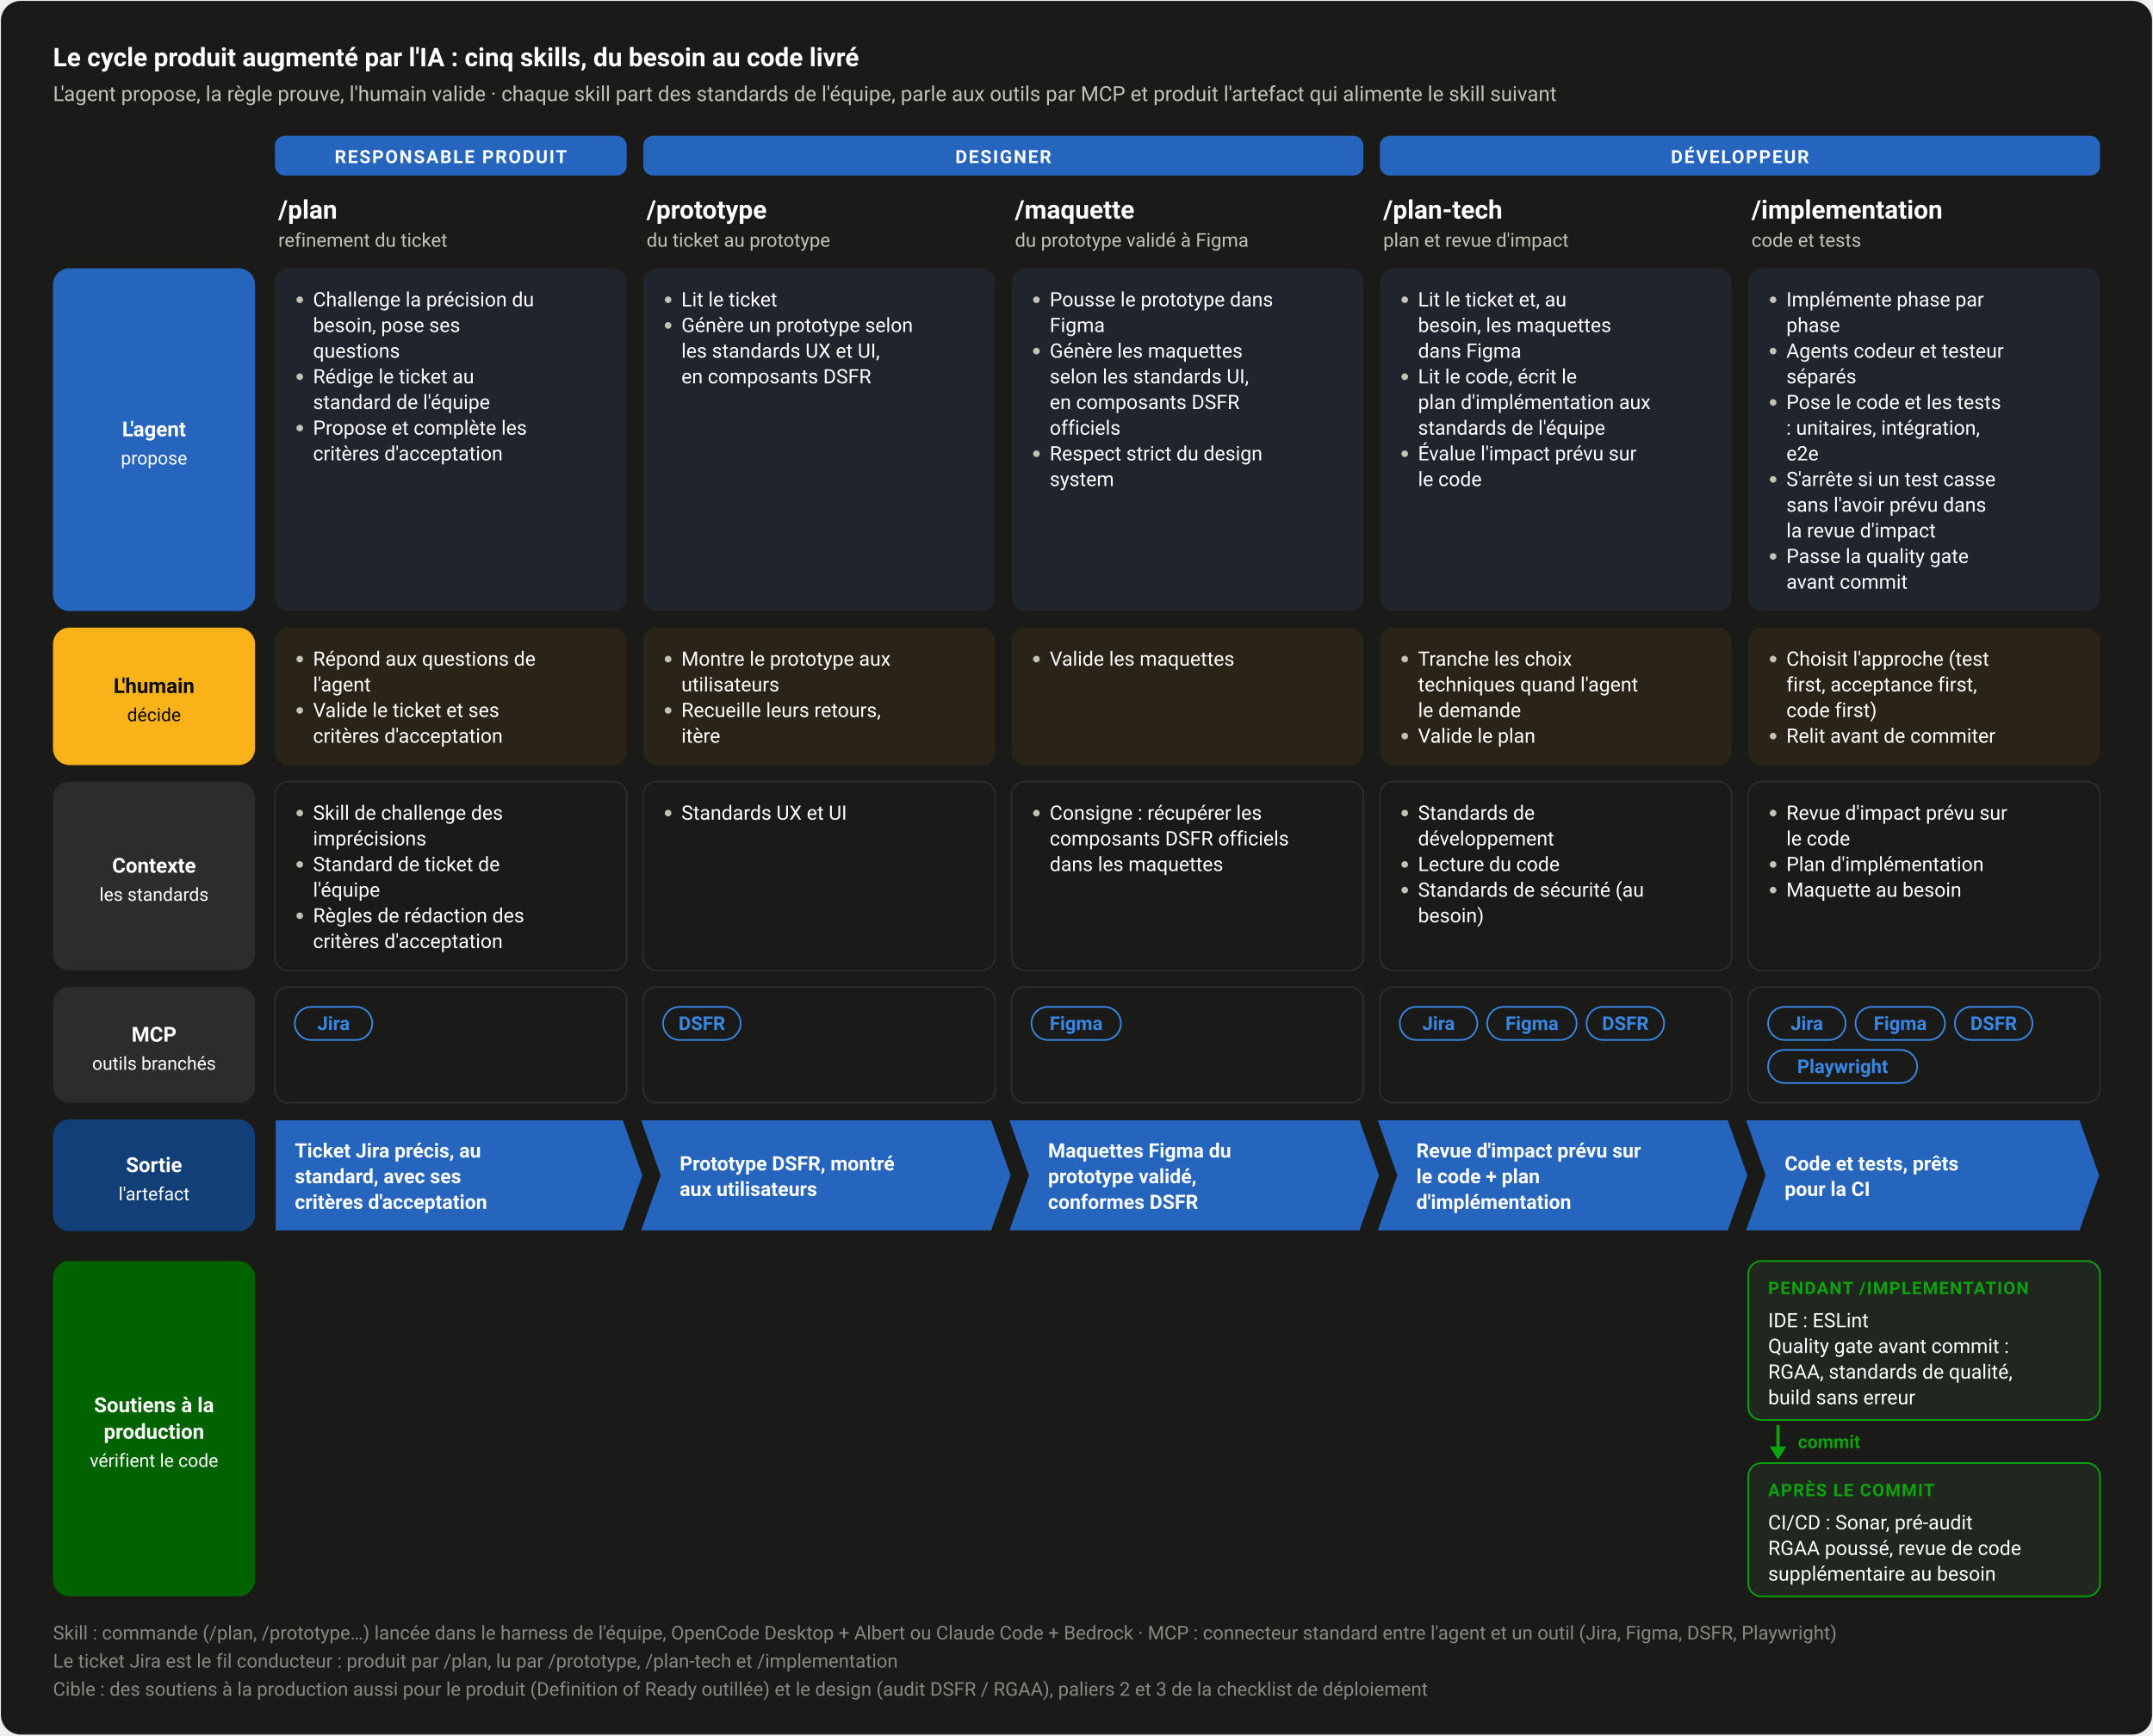
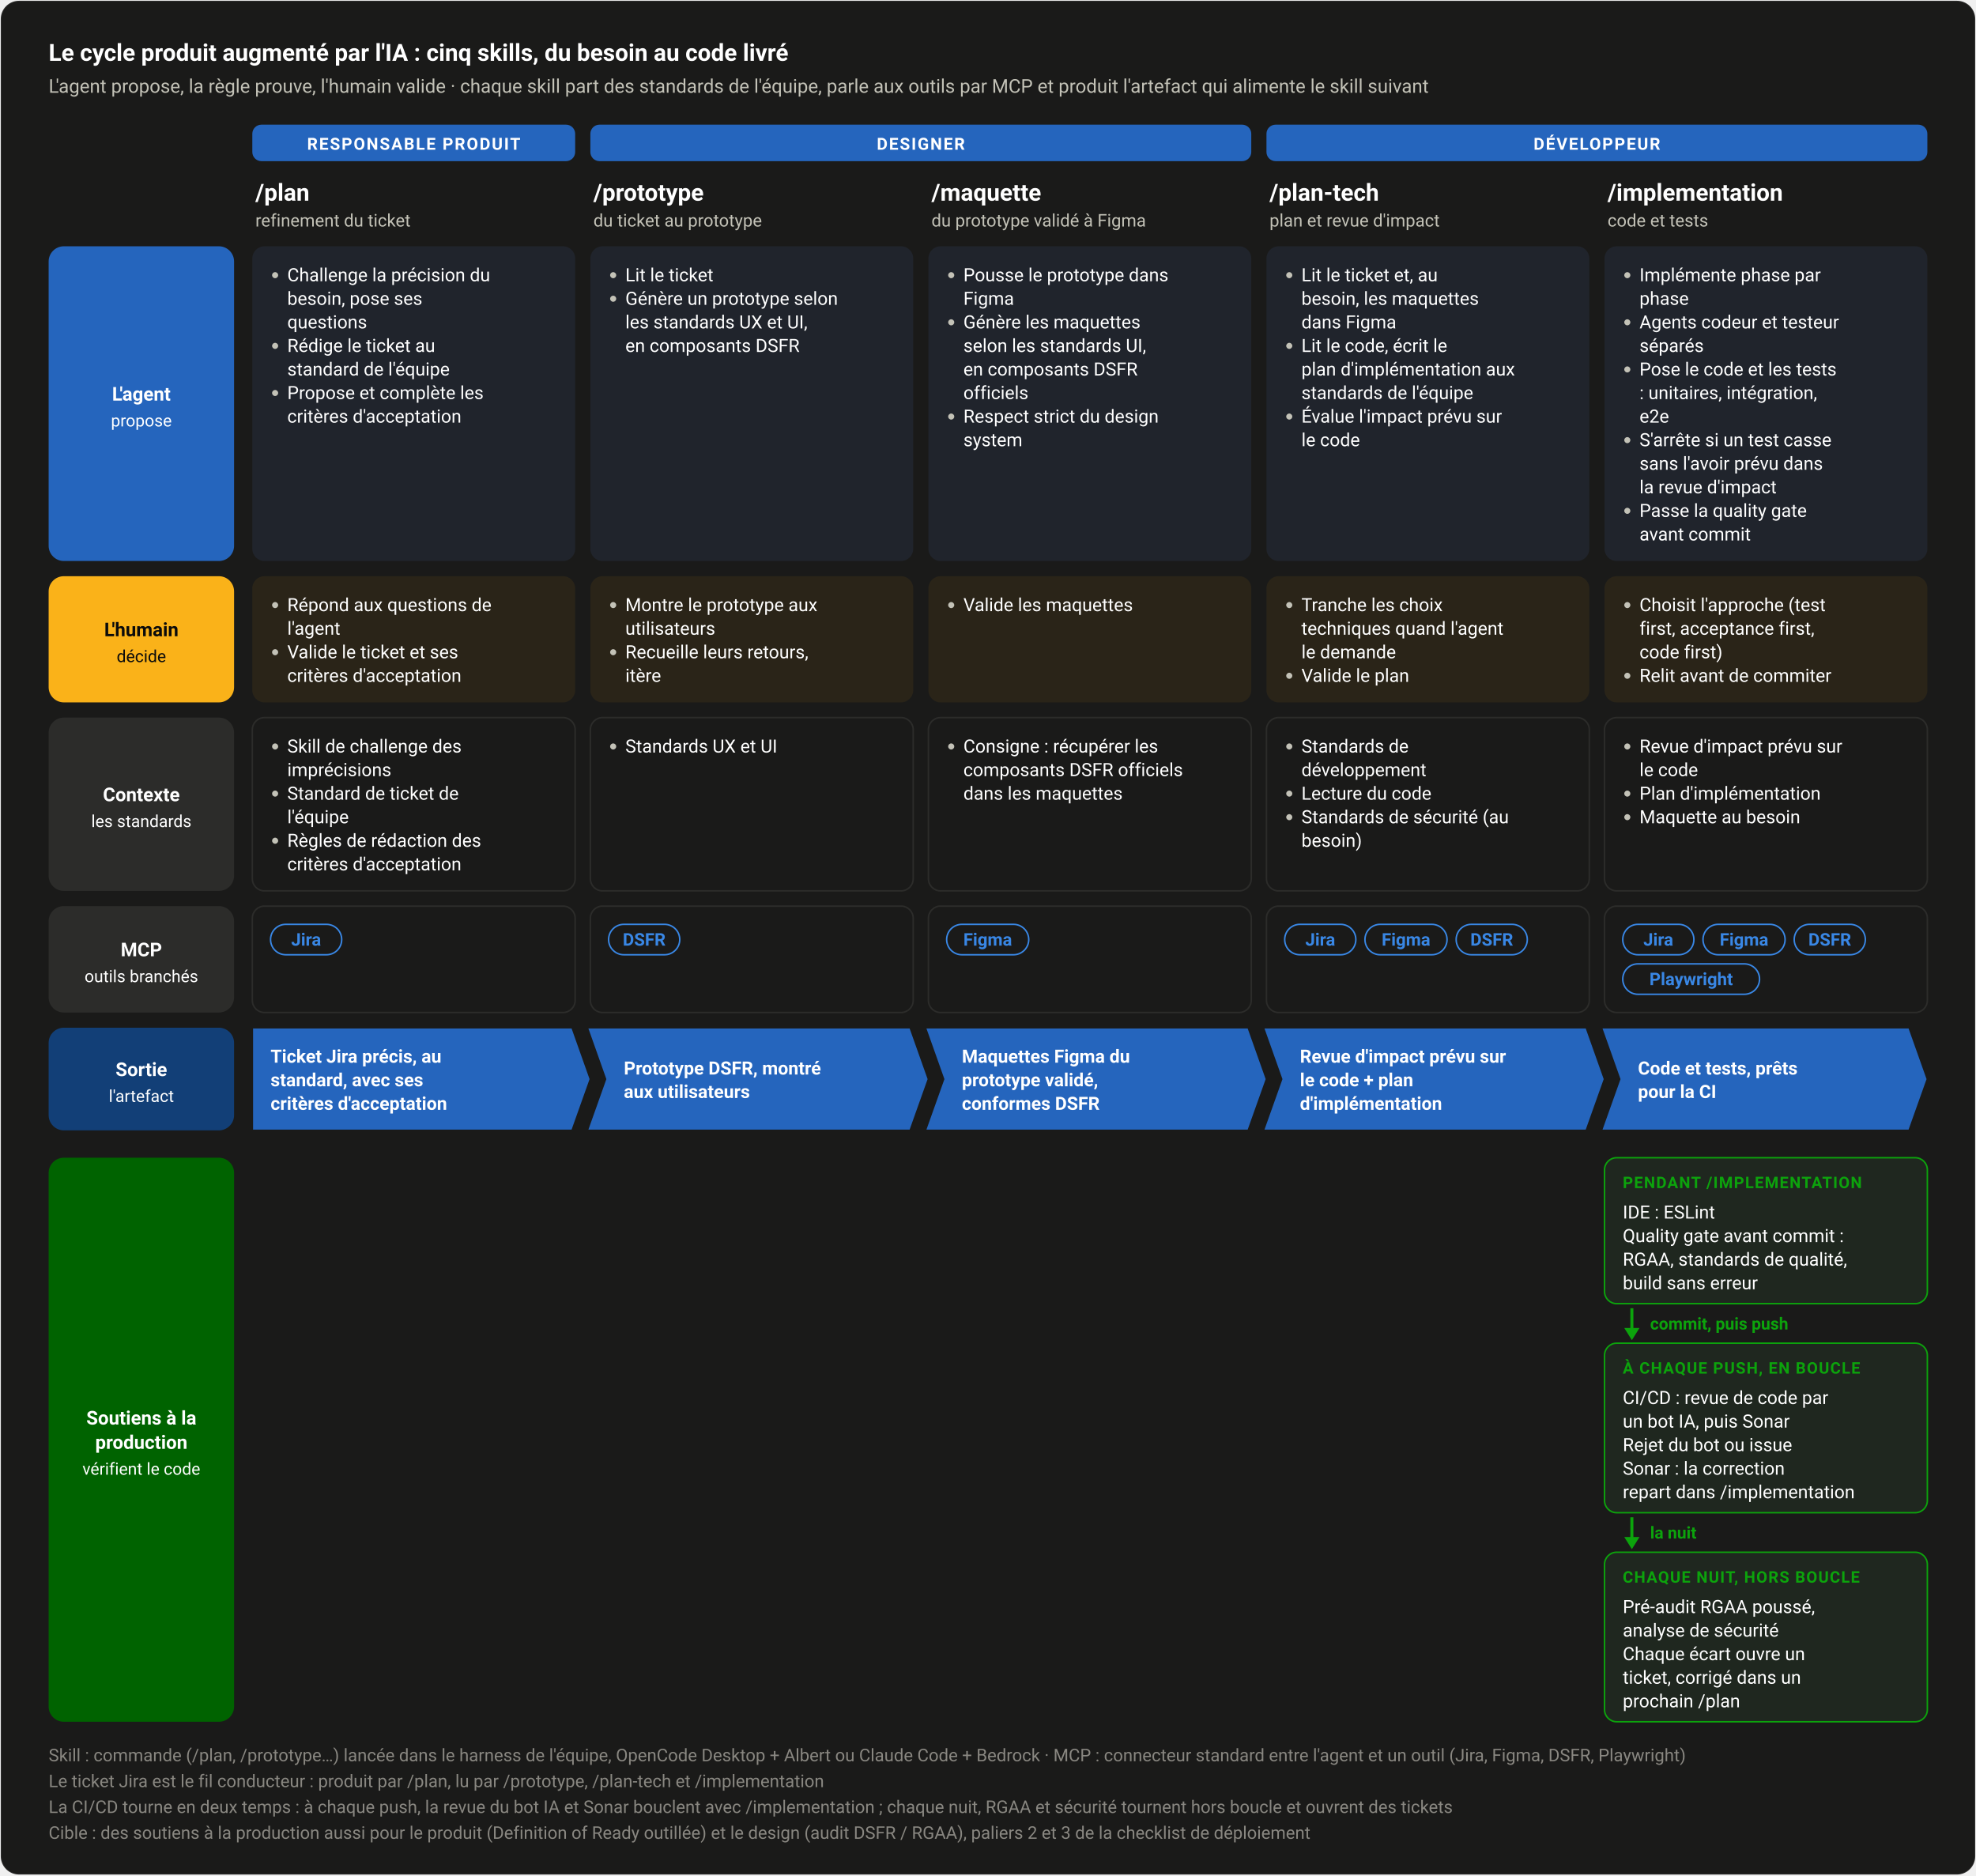
- <svg xmlns="http://www.w3.org/2000/svg" width="1300" height="1048.0" viewBox="0 0 1300 1048.0" font-family="-apple-system,'Segoe UI',system-ui,Roboto,'Helvetica Neue',Arial,sans-serif">
-   <rect x="0.5" y="0.5" width="1299" height="1047.0" rx="12" fill="#1a1a19" stroke="rgba(255,255,255,0.10)" />
+ <svg xmlns="http://www.w3.org/2000/svg" width="1300" height="1233.5" viewBox="0 0 1300 1233.5" font-family="-apple-system,'Segoe UI',system-ui,Roboto,'Helvetica Neue',Arial,sans-serif">
+   <rect x="0.5" y="0.5" width="1299" height="1232.5" rx="12" fill="#1a1a19" stroke="rgba(255,255,255,0.10)" />
  <text x="32.0" y="40.0" font-size="15.5" fill="#ffffff" font-weight="600" text-anchor="start">Le cycle produit augmenté par l'IA : cinq skills, du besoin au code livré</text>
  <text x="32.0" y="61.0" font-size="12.5" fill="#c3c2b7" font-weight="normal" text-anchor="start">L'agent propose, la règle prouve, l'humain valide · chaque skill part des standards de l'équipe, parle aux outils par MCP et produit l'artefact qui alimente le skill suivant</text>
  <rect x="166.0" y="82.0" width="212.4" height="24.0" rx="6" fill="#2565bd" />
  <text x="272.2" y="98.5" font-size="11" fill="#ffffff" font-weight="600" text-anchor="middle" letter-spacing="0.08em">RESPONSABLE PRODUIT</text>
  <rect x="388.4" y="82.0" width="434.8" height="24.0" rx="6" fill="#2565bd" />
  <text x="605.8" y="98.5" font-size="11" fill="#ffffff" font-weight="600" text-anchor="middle" letter-spacing="0.08em">DESIGNER</text>
  <rect x="833.2" y="82.0" width="434.8" height="24.0" rx="6" fill="#2565bd" />
  <text x="1050.6" y="98.5" font-size="11" fill="#ffffff" font-weight="600" text-anchor="middle" letter-spacing="0.08em">DÉVELOPPEUR</text>
  <text x="168.0" y="132.0" font-size="15.5" fill="#ffffff" font-weight="600" text-anchor="start">/plan</text>
  <text x="168.0" y="149.0" font-size="11.5" fill="#c3c2b7" font-weight="normal" text-anchor="start">refinement du ticket</text>
  <text x="390.4" y="132.0" font-size="15.5" fill="#ffffff" font-weight="600" text-anchor="start">/prototype</text>
  <text x="390.4" y="149.0" font-size="11.5" fill="#c3c2b7" font-weight="normal" text-anchor="start">du ticket au prototype</text>
  <text x="612.8" y="132.0" font-size="15.5" fill="#ffffff" font-weight="600" text-anchor="start">/maquette</text>
  <text x="612.8" y="149.0" font-size="11.5" fill="#c3c2b7" font-weight="normal" text-anchor="start">du prototype validé à Figma</text>
  <text x="835.2" y="132.0" font-size="15.5" fill="#ffffff" font-weight="600" text-anchor="start">/plan-tech</text>
  <text x="835.2" y="149.0" font-size="11.5" fill="#c3c2b7" font-weight="normal" text-anchor="start">plan et revue d'impact</text>
  <text x="1057.6" y="132.0" font-size="15.5" fill="#ffffff" font-weight="600" text-anchor="start">/implementation</text>
  <text x="1057.6" y="149.0" font-size="11.5" fill="#c3c2b7" font-weight="normal" text-anchor="start">code et tests</text>
  <rect x="32.0" y="162.0" width="122.0" height="207.0" rx="10" fill="#2565bd" />
  <text x="93.0" y="263.5" font-size="12.5" fill="#ffffff" font-weight="600" text-anchor="middle">L'agent</text>
  <text x="93.0" y="280.5" font-size="11" fill="#ffffff" font-weight="normal" text-anchor="middle">propose</text>
  <rect x="166.0" y="162.0" width="212.4" height="207.0" rx="8" fill="#20242c" />
  <circle cx="181.0" cy="181.0" r="2" fill="#c3c2b7" />
  <text x="189.0" y="185.0" font-size="12" fill="#ffffff" font-weight="normal" text-anchor="start">Challenge la précision du</text>
  <text x="189.0" y="200.5" font-size="12" fill="#ffffff" font-weight="normal" text-anchor="start">besoin, pose ses</text>
  <text x="189.0" y="216.0" font-size="12" fill="#ffffff" font-weight="normal" text-anchor="start">questions</text>
  <circle cx="181.0" cy="227.5" r="2" fill="#c3c2b7" />
  <text x="189.0" y="231.5" font-size="12" fill="#ffffff" font-weight="normal" text-anchor="start">Rédige le ticket au</text>
  <text x="189.0" y="247.0" font-size="12" fill="#ffffff" font-weight="normal" text-anchor="start">standard de l'équipe</text>
  <circle cx="181.0" cy="258.5" r="2" fill="#c3c2b7" />
  <text x="189.0" y="262.5" font-size="12" fill="#ffffff" font-weight="normal" text-anchor="start">Propose et complète les</text>
  <text x="189.0" y="278.0" font-size="12" fill="#ffffff" font-weight="normal" text-anchor="start">critères d'acceptation</text>
  <rect x="388.4" y="162.0" width="212.4" height="207.0" rx="8" fill="#20242c" />
  <circle cx="403.4" cy="181.0" r="2" fill="#c3c2b7" />
  <text x="411.4" y="185.0" font-size="12" fill="#ffffff" font-weight="normal" text-anchor="start">Lit le ticket</text>
  <circle cx="403.4" cy="196.5" r="2" fill="#c3c2b7" />
  <text x="411.4" y="200.5" font-size="12" fill="#ffffff" font-weight="normal" text-anchor="start">Génère un prototype selon</text>
  <text x="411.4" y="216.0" font-size="12" fill="#ffffff" font-weight="normal" text-anchor="start">les standards UX et UI,</text>
  <text x="411.4" y="231.5" font-size="12" fill="#ffffff" font-weight="normal" text-anchor="start">en composants DSFR</text>
  <rect x="610.8" y="162.0" width="212.4" height="207.0" rx="8" fill="#20242c" />
  <circle cx="625.8" cy="181.0" r="2" fill="#c3c2b7" />
  <text x="633.8" y="185.0" font-size="12" fill="#ffffff" font-weight="normal" text-anchor="start">Pousse le prototype dans</text>
  <text x="633.8" y="200.5" font-size="12" fill="#ffffff" font-weight="normal" text-anchor="start">Figma</text>
  <circle cx="625.8" cy="212.0" r="2" fill="#c3c2b7" />
  <text x="633.8" y="216.0" font-size="12" fill="#ffffff" font-weight="normal" text-anchor="start">Génère les maquettes</text>
  <text x="633.8" y="231.5" font-size="12" fill="#ffffff" font-weight="normal" text-anchor="start">selon les standards UI,</text>
  <text x="633.8" y="247.0" font-size="12" fill="#ffffff" font-weight="normal" text-anchor="start">en composants DSFR</text>
  <text x="633.8" y="262.5" font-size="12" fill="#ffffff" font-weight="normal" text-anchor="start">officiels</text>
  <circle cx="625.8" cy="274.0" r="2" fill="#c3c2b7" />
  <text x="633.8" y="278.0" font-size="12" fill="#ffffff" font-weight="normal" text-anchor="start">Respect strict du design</text>
  <text x="633.8" y="293.5" font-size="12" fill="#ffffff" font-weight="normal" text-anchor="start">system</text>
  <rect x="833.2" y="162.0" width="212.4" height="207.0" rx="8" fill="#20242c" />
  <circle cx="848.2" cy="181.0" r="2" fill="#c3c2b7" />
  <text x="856.2" y="185.0" font-size="12" fill="#ffffff" font-weight="normal" text-anchor="start">Lit le ticket et, au</text>
  <text x="856.2" y="200.5" font-size="12" fill="#ffffff" font-weight="normal" text-anchor="start">besoin, les maquettes</text>
  <text x="856.2" y="216.0" font-size="12" fill="#ffffff" font-weight="normal" text-anchor="start">dans Figma</text>
  <circle cx="848.2" cy="227.5" r="2" fill="#c3c2b7" />
  <text x="856.2" y="231.5" font-size="12" fill="#ffffff" font-weight="normal" text-anchor="start">Lit le code, écrit le</text>
  <text x="856.2" y="247.0" font-size="12" fill="#ffffff" font-weight="normal" text-anchor="start">plan d'implémentation aux</text>
  <text x="856.2" y="262.5" font-size="12" fill="#ffffff" font-weight="normal" text-anchor="start">standards de l'équipe</text>
  <circle cx="848.2" cy="274.0" r="2" fill="#c3c2b7" />
  <text x="856.2" y="278.0" font-size="12" fill="#ffffff" font-weight="normal" text-anchor="start">Évalue l'impact prévu sur</text>
  <text x="856.2" y="293.5" font-size="12" fill="#ffffff" font-weight="normal" text-anchor="start">le code</text>
  <rect x="1055.6" y="162.0" width="212.4" height="207.0" rx="8" fill="#20242c" />
  <circle cx="1070.6" cy="181.0" r="2" fill="#c3c2b7" />
  <text x="1078.6" y="185.0" font-size="12" fill="#ffffff" font-weight="normal" text-anchor="start">Implémente phase par</text>
  <text x="1078.6" y="200.5" font-size="12" fill="#ffffff" font-weight="normal" text-anchor="start">phase</text>
  <circle cx="1070.6" cy="212.0" r="2" fill="#c3c2b7" />
  <text x="1078.6" y="216.0" font-size="12" fill="#ffffff" font-weight="normal" text-anchor="start">Agents codeur et testeur</text>
  <text x="1078.6" y="231.5" font-size="12" fill="#ffffff" font-weight="normal" text-anchor="start">séparés</text>
  <circle cx="1070.6" cy="243.0" r="2" fill="#c3c2b7" />
  <text x="1078.6" y="247.0" font-size="12" fill="#ffffff" font-weight="normal" text-anchor="start">Pose le code et les tests</text>
  <text x="1078.6" y="262.5" font-size="12" fill="#ffffff" font-weight="normal" text-anchor="start">: unitaires, intégration,</text>
  <text x="1078.6" y="278.0" font-size="12" fill="#ffffff" font-weight="normal" text-anchor="start">e2e</text>
  <circle cx="1070.6" cy="289.5" r="2" fill="#c3c2b7" />
  <text x="1078.6" y="293.5" font-size="12" fill="#ffffff" font-weight="normal" text-anchor="start">S'arrête si un test casse</text>
  <text x="1078.6" y="309.0" font-size="12" fill="#ffffff" font-weight="normal" text-anchor="start">sans l'avoir prévu dans</text>
  <text x="1078.6" y="324.5" font-size="12" fill="#ffffff" font-weight="normal" text-anchor="start">la revue d'impact</text>
  <circle cx="1070.6" cy="336.0" r="2" fill="#c3c2b7" />
  <text x="1078.6" y="340.0" font-size="12" fill="#ffffff" font-weight="normal" text-anchor="start">Passe la quality gate</text>
  <text x="1078.6" y="355.5" font-size="12" fill="#ffffff" font-weight="normal" text-anchor="start">avant commit</text>
  <rect x="32.0" y="379.0" width="122.0" height="83.0" rx="10" fill="#fab219" />
  <text x="93.0" y="418.5" font-size="12.5" fill="#0b0b0b" font-weight="600" text-anchor="middle">L'humain</text>
  <text x="93.0" y="435.5" font-size="11" fill="#0b0b0b" font-weight="normal" text-anchor="middle">décide</text>
  <rect x="166.0" y="379.0" width="212.4" height="83.0" rx="8" fill="#2a2418" />
  <circle cx="181.0" cy="398.0" r="2" fill="#c3c2b7" />
  <text x="189.0" y="402.0" font-size="12" fill="#ffffff" font-weight="normal" text-anchor="start">Répond aux questions de</text>
  <text x="189.0" y="417.5" font-size="12" fill="#ffffff" font-weight="normal" text-anchor="start">l'agent</text>
  <circle cx="181.0" cy="429.0" r="2" fill="#c3c2b7" />
  <text x="189.0" y="433.0" font-size="12" fill="#ffffff" font-weight="normal" text-anchor="start">Valide le ticket et ses</text>
  <text x="189.0" y="448.5" font-size="12" fill="#ffffff" font-weight="normal" text-anchor="start">critères d'acceptation</text>
  <rect x="388.4" y="379.0" width="212.4" height="83.0" rx="8" fill="#2a2418" />
  <circle cx="403.4" cy="398.0" r="2" fill="#c3c2b7" />
  <text x="411.4" y="402.0" font-size="12" fill="#ffffff" font-weight="normal" text-anchor="start">Montre le prototype aux</text>
  <text x="411.4" y="417.5" font-size="12" fill="#ffffff" font-weight="normal" text-anchor="start">utilisateurs</text>
  <circle cx="403.4" cy="429.0" r="2" fill="#c3c2b7" />
  <text x="411.4" y="433.0" font-size="12" fill="#ffffff" font-weight="normal" text-anchor="start">Recueille leurs retours,</text>
  <text x="411.4" y="448.5" font-size="12" fill="#ffffff" font-weight="normal" text-anchor="start">itère</text>
  <rect x="610.8" y="379.0" width="212.4" height="83.0" rx="8" fill="#2a2418" />
  <circle cx="625.8" cy="398.0" r="2" fill="#c3c2b7" />
  <text x="633.8" y="402.0" font-size="12" fill="#ffffff" font-weight="normal" text-anchor="start">Valide les maquettes</text>
  <rect x="833.2" y="379.0" width="212.4" height="83.0" rx="8" fill="#2a2418" />
  <circle cx="848.2" cy="398.0" r="2" fill="#c3c2b7" />
  <text x="856.2" y="402.0" font-size="12" fill="#ffffff" font-weight="normal" text-anchor="start">Tranche les choix</text>
  <text x="856.2" y="417.5" font-size="12" fill="#ffffff" font-weight="normal" text-anchor="start">techniques quand l'agent</text>
  <text x="856.2" y="433.0" font-size="12" fill="#ffffff" font-weight="normal" text-anchor="start">le demande</text>
  <circle cx="848.2" cy="444.5" r="2" fill="#c3c2b7" />
  <text x="856.2" y="448.5" font-size="12" fill="#ffffff" font-weight="normal" text-anchor="start">Valide le plan</text>
  <rect x="1055.6" y="379.0" width="212.4" height="83.0" rx="8" fill="#2a2418" />
  <circle cx="1070.6" cy="398.0" r="2" fill="#c3c2b7" />
  <text x="1078.6" y="402.0" font-size="12" fill="#ffffff" font-weight="normal" text-anchor="start">Choisit l'approche (test</text>
  <text x="1078.6" y="417.5" font-size="12" fill="#ffffff" font-weight="normal" text-anchor="start">first, acceptance first,</text>
  <text x="1078.6" y="433.0" font-size="12" fill="#ffffff" font-weight="normal" text-anchor="start">code first)</text>
  <circle cx="1070.6" cy="444.5" r="2" fill="#c3c2b7" />
  <text x="1078.6" y="448.5" font-size="12" fill="#ffffff" font-weight="normal" text-anchor="start">Relit avant de commiter</text>
  <rect x="32.0" y="472.0" width="122.0" height="114.0" rx="10" fill="#2c2c2a" />
  <text x="93.0" y="527.0" font-size="12.5" fill="#ffffff" font-weight="600" text-anchor="middle">Contexte</text>
  <text x="93.0" y="544.0" font-size="11" fill="#ffffff" font-weight="normal" text-anchor="middle">les standards</text>
  <rect x="166.0" y="472.0" width="212.4" height="114.0" rx="8" fill="#1a1a19" stroke="#2c2c2a" stroke-width="1" />
  <circle cx="181.0" cy="491.0" r="2" fill="#c3c2b7" />
  <text x="189.0" y="495.0" font-size="12" fill="#ffffff" font-weight="normal" text-anchor="start">Skill de challenge des</text>
  <text x="189.0" y="510.5" font-size="12" fill="#ffffff" font-weight="normal" text-anchor="start">imprécisions</text>
  <circle cx="181.0" cy="522.0" r="2" fill="#c3c2b7" />
  <text x="189.0" y="526.0" font-size="12" fill="#ffffff" font-weight="normal" text-anchor="start">Standard de ticket de</text>
  <text x="189.0" y="541.5" font-size="12" fill="#ffffff" font-weight="normal" text-anchor="start">l'équipe</text>
  <circle cx="181.0" cy="553.0" r="2" fill="#c3c2b7" />
  <text x="189.0" y="557.0" font-size="12" fill="#ffffff" font-weight="normal" text-anchor="start">Règles de rédaction des</text>
  <text x="189.0" y="572.5" font-size="12" fill="#ffffff" font-weight="normal" text-anchor="start">critères d'acceptation</text>
  <rect x="388.4" y="472.0" width="212.4" height="114.0" rx="8" fill="#1a1a19" stroke="#2c2c2a" stroke-width="1" />
  <circle cx="403.4" cy="491.0" r="2" fill="#c3c2b7" />
  <text x="411.4" y="495.0" font-size="12" fill="#ffffff" font-weight="normal" text-anchor="start">Standards UX et UI</text>
  <rect x="610.8" y="472.0" width="212.4" height="114.0" rx="8" fill="#1a1a19" stroke="#2c2c2a" stroke-width="1" />
  <circle cx="625.8" cy="491.0" r="2" fill="#c3c2b7" />
  <text x="633.8" y="495.0" font-size="12" fill="#ffffff" font-weight="normal" text-anchor="start">Consigne : récupérer les</text>
  <text x="633.8" y="510.5" font-size="12" fill="#ffffff" font-weight="normal" text-anchor="start">composants DSFR officiels</text>
  <text x="633.8" y="526.0" font-size="12" fill="#ffffff" font-weight="normal" text-anchor="start">dans les maquettes</text>
  <rect x="833.2" y="472.0" width="212.4" height="114.0" rx="8" fill="#1a1a19" stroke="#2c2c2a" stroke-width="1" />
  <circle cx="848.2" cy="491.0" r="2" fill="#c3c2b7" />
  <text x="856.2" y="495.0" font-size="12" fill="#ffffff" font-weight="normal" text-anchor="start">Standards de</text>
  <text x="856.2" y="510.5" font-size="12" fill="#ffffff" font-weight="normal" text-anchor="start">développement</text>
  <circle cx="848.2" cy="522.0" r="2" fill="#c3c2b7" />
  <text x="856.2" y="526.0" font-size="12" fill="#ffffff" font-weight="normal" text-anchor="start">Lecture du code</text>
  <circle cx="848.2" cy="537.5" r="2" fill="#c3c2b7" />
  <text x="856.2" y="541.5" font-size="12" fill="#ffffff" font-weight="normal" text-anchor="start">Standards de sécurité (au</text>
  <text x="856.2" y="557.0" font-size="12" fill="#ffffff" font-weight="normal" text-anchor="start">besoin)</text>
  <rect x="1055.6" y="472.0" width="212.4" height="114.0" rx="8" fill="#1a1a19" stroke="#2c2c2a" stroke-width="1" />
  <circle cx="1070.6" cy="491.0" r="2" fill="#c3c2b7" />
  <text x="1078.6" y="495.0" font-size="12" fill="#ffffff" font-weight="normal" text-anchor="start">Revue d'impact prévu sur</text>
  <text x="1078.6" y="510.5" font-size="12" fill="#ffffff" font-weight="normal" text-anchor="start">le code</text>
  <circle cx="1070.6" cy="522.0" r="2" fill="#c3c2b7" />
  <text x="1078.6" y="526.0" font-size="12" fill="#ffffff" font-weight="normal" text-anchor="start">Plan d'implémentation</text>
  <circle cx="1070.6" cy="537.5" r="2" fill="#c3c2b7" />
  <text x="1078.6" y="541.5" font-size="12" fill="#ffffff" font-weight="normal" text-anchor="start">Maquette au besoin</text>
  <rect x="32.0" y="596.0" width="122.0" height="70.0" rx="10" fill="#2c2c2a" />
  <text x="93.0" y="629.0" font-size="12.5" fill="#ffffff" font-weight="600" text-anchor="middle">MCP</text>
  <text x="93.0" y="646.0" font-size="11" fill="#ffffff" font-weight="normal" text-anchor="middle">outils branchés</text>
  <rect x="166.0" y="596.0" width="212.4" height="70.0" rx="8" fill="#1a1a19" stroke="#2c2c2a" stroke-width="1" />
  <rect x="178.0" y="608.0" width="46.8" height="20.0" rx="10" fill="#1a1a19" stroke="#3987e5" stroke-width="1" />
  <text x="201.4" y="622.0" font-size="11.5" fill="#3987e5" font-weight="600" text-anchor="middle">Jira</text>
  <rect x="388.4" y="596.0" width="212.4" height="70.0" rx="8" fill="#1a1a19" stroke="#2c2c2a" stroke-width="1" />
  <rect x="400.4" y="608.0" width="46.8" height="20.0" rx="10" fill="#1a1a19" stroke="#3987e5" stroke-width="1" />
  <text x="423.8" y="622.0" font-size="11.5" fill="#3987e5" font-weight="600" text-anchor="middle">DSFR</text>
  <rect x="610.8" y="596.0" width="212.4" height="70.0" rx="8" fill="#1a1a19" stroke="#2c2c2a" stroke-width="1" />
  <rect x="622.8" y="608.0" width="54.0" height="20.0" rx="10" fill="#1a1a19" stroke="#3987e5" stroke-width="1" />
  <text x="649.8" y="622.0" font-size="11.5" fill="#3987e5" font-weight="600" text-anchor="middle">Figma</text>
  <rect x="833.2" y="596.0" width="212.4" height="70.0" rx="8" fill="#1a1a19" stroke="#2c2c2a" stroke-width="1" />
  <rect x="845.2" y="608.0" width="46.8" height="20.0" rx="10" fill="#1a1a19" stroke="#3987e5" stroke-width="1" />
  <text x="868.6" y="622.0" font-size="11.5" fill="#3987e5" font-weight="600" text-anchor="middle">Jira</text>
  <rect x="898.0" y="608.0" width="54.0" height="20.0" rx="10" fill="#1a1a19" stroke="#3987e5" stroke-width="1" />
  <text x="925.0" y="622.0" font-size="11.5" fill="#3987e5" font-weight="600" text-anchor="middle">Figma</text>
  <rect x="958.0" y="608.0" width="46.8" height="20.0" rx="10" fill="#1a1a19" stroke="#3987e5" stroke-width="1" />
  <text x="981.4" y="622.0" font-size="11.5" fill="#3987e5" font-weight="600" text-anchor="middle">DSFR</text>
  <rect x="1055.6" y="596.0" width="212.4" height="70.0" rx="8" fill="#1a1a19" stroke="#2c2c2a" stroke-width="1" />
  <rect x="1067.6" y="608.0" width="46.8" height="20.0" rx="10" fill="#1a1a19" stroke="#3987e5" stroke-width="1" />
  <text x="1091.0" y="622.0" font-size="11.5" fill="#3987e5" font-weight="600" text-anchor="middle">Jira</text>
  <rect x="1120.4" y="608.0" width="54.0" height="20.0" rx="10" fill="#1a1a19" stroke="#3987e5" stroke-width="1" />
  <text x="1147.4" y="622.0" font-size="11.5" fill="#3987e5" font-weight="600" text-anchor="middle">Figma</text>
  <rect x="1180.4" y="608.0" width="46.8" height="20.0" rx="10" fill="#1a1a19" stroke="#3987e5" stroke-width="1" />
  <text x="1203.8" y="622.0" font-size="11.5" fill="#3987e5" font-weight="600" text-anchor="middle">DSFR</text>
  <rect x="1067.6" y="634.0" width="90.0" height="20.0" rx="10" fill="#1a1a19" stroke="#3987e5" stroke-width="1" />
  <text x="1112.6" y="648.0" font-size="11.5" fill="#3987e5" font-weight="600" text-anchor="middle">Playwright</text>
  <rect x="32.0" y="676.0" width="122.0" height="67.5" rx="10" fill="#123f77" />
  <text x="93.0" y="707.8" font-size="12.5" fill="#ffffff" font-weight="600" text-anchor="middle">Sortie</text>
  <text x="93.0" y="724.8" font-size="11" fill="#ffffff" font-weight="normal" text-anchor="middle">l'artefact</text>
  <path d="M166.0,676.0 L376.4,676.0 L388.4,709.8 L376.4,743.5 L166.0,743.5 Z" fill="#2565bd" stroke="#1a1a19" stroke-width="1" />
  <text x="178.0" y="699.0" font-size="12" fill="#ffffff" font-weight="600" text-anchor="start">Ticket Jira précis, au</text>
  <text x="178.0" y="714.5" font-size="12" fill="#ffffff" font-weight="600" text-anchor="start">standard, avec ses</text>
  <text x="178.0" y="730.0" font-size="12" fill="#ffffff" font-weight="600" text-anchor="start">critères d'acceptation</text>
  <path d="M386.4,676.0 L598.8,676.0 L610.8,709.8 L598.8,743.5 L386.4,743.5 L398.4,709.8 Z" fill="#2565bd" stroke="#1a1a19" stroke-width="1" />
  <text x="410.4" y="706.8" font-size="12" fill="#ffffff" font-weight="600" text-anchor="start">Prototype DSFR, montré</text>
  <text x="410.4" y="722.2" font-size="12" fill="#ffffff" font-weight="600" text-anchor="start">aux utilisateurs</text>
  <path d="M608.8,676.0 L821.2,676.0 L833.2,709.8 L821.2,743.5 L608.8,743.5 L620.8,709.8 Z" fill="#2565bd" stroke="#1a1a19" stroke-width="1" />
  <text x="632.8" y="699.0" font-size="12" fill="#ffffff" font-weight="600" text-anchor="start">Maquettes Figma du</text>
  <text x="632.8" y="714.5" font-size="12" fill="#ffffff" font-weight="600" text-anchor="start">prototype validé,</text>
  <text x="632.8" y="730.0" font-size="12" fill="#ffffff" font-weight="600" text-anchor="start">conformes DSFR</text>
  <path d="M831.2,676.0 L1043.6,676.0 L1055.6,709.8 L1043.6,743.5 L831.2,743.5 L843.2,709.8 Z" fill="#2565bd" stroke="#1a1a19" stroke-width="1" />
  <text x="855.2" y="699.0" font-size="12" fill="#ffffff" font-weight="600" text-anchor="start">Revue d'impact prévu sur</text>
  <text x="855.2" y="714.5" font-size="12" fill="#ffffff" font-weight="600" text-anchor="start">le code + plan</text>
  <text x="855.2" y="730.0" font-size="12" fill="#ffffff" font-weight="600" text-anchor="start">d'implémentation</text>
  <path d="M1053.6,676.0 L1256.0,676.0 L1268.0,709.8 L1256.0,743.5 L1053.6,743.5 L1065.6,709.8 Z" fill="#2565bd" stroke="#1a1a19" stroke-width="1" />
  <text x="1077.6" y="706.8" font-size="12" fill="#ffffff" font-weight="600" text-anchor="start">Code et tests, prêts</text>
  <text x="1077.6" y="722.2" font-size="12" fill="#ffffff" font-weight="600" text-anchor="start">pour la CI</text>
-   <rect x="32.0" y="761.5" width="122.0" height="202.5" rx="10" fill="#006300" />
-   <text x="93.0" y="852.8" font-size="12.5" fill="#ffffff" font-weight="600" text-anchor="middle">Soutiens à la</text>
-   <text x="93.0" y="868.8" font-size="12.5" fill="#ffffff" font-weight="600" text-anchor="middle">production</text>
-   <text x="93.0" y="885.8" font-size="11" fill="#ffffff" font-weight="normal" text-anchor="middle">vérifient le code</text>
+   <rect x="32.0" y="761.5" width="122.0" height="371.0" rx="10" fill="#006300" />
+   <text x="93.0" y="937.0" font-size="12.5" fill="#ffffff" font-weight="600" text-anchor="middle">Soutiens à la</text>
+   <text x="93.0" y="953.0" font-size="12.5" fill="#ffffff" font-weight="600" text-anchor="middle">production</text>
+   <text x="93.0" y="970.0" font-size="11" fill="#ffffff" font-weight="normal" text-anchor="middle">vérifient le code</text>
  <rect x="1055.6" y="761.5" width="212.4" height="96.0" rx="8" fill="#1f271f" stroke="#0ca30c" stroke-width="1" />
  <text x="1067.6" y="781.5" font-size="10.5" fill="#0ca30c" font-weight="600" text-anchor="start" letter-spacing="0.06em">PENDANT /IMPLEMENTATION</text>
  <text x="1067.6" y="801.5" font-size="12" fill="#ffffff" font-weight="normal" text-anchor="start">IDE : ESLint</text>
  <text x="1067.6" y="817.0" font-size="12" fill="#ffffff" font-weight="normal" text-anchor="start">Quality gate avant commit :</text>
  <text x="1067.6" y="832.5" font-size="12" fill="#ffffff" font-weight="normal" text-anchor="start">RGAA, standards de qualité,</text>
  <text x="1067.6" y="848.0" font-size="12" fill="#ffffff" font-weight="normal" text-anchor="start">build sans erreur</text>
  <line x1="1073.6" y1="860.5" x2="1073.6" y2="874.5" stroke="#0ca30c" stroke-width="2" />
  <path d="M1073.6,881.5 l-5,-8 h10 z" fill="#0ca30c" />
-   <text x="1085.6" y="874.5" font-size="11" fill="#0ca30c" font-weight="600" text-anchor="start">commit</text>
-   <rect x="1055.6" y="883.5" width="212.4" height="80.5" rx="8" fill="#1f271f" stroke="#0ca30c" stroke-width="1" />
-   <text x="1067.6" y="903.5" font-size="10.5" fill="#0ca30c" font-weight="600" text-anchor="start" letter-spacing="0.06em">APRÈS LE COMMIT</text>
-   <text x="1067.6" y="923.5" font-size="12" fill="#ffffff" font-weight="normal" text-anchor="start">CI/CD : Sonar, pré-audit</text>
-   <text x="1067.6" y="939.0" font-size="12" fill="#ffffff" font-weight="normal" text-anchor="start">RGAA poussé, revue de code</text>
-   <text x="1067.6" y="954.5" font-size="12" fill="#ffffff" font-weight="normal" text-anchor="start">supplémentaire au besoin</text>
-   <text x="32.0" y="990.0" font-size="11.5" fill="#898781" font-weight="normal" text-anchor="start">Skill : commande (/plan, /prototype…) lancée dans le harness de l'équipe, OpenCode Desktop + Albert ou Claude Code + Bedrock · MCP : connecteur standard entre l'agent et un outil (Jira, Figma, DSFR, Playwright)</text>
-   <text x="32.0" y="1007.0" font-size="11.5" fill="#898781" font-weight="normal" text-anchor="start">Le ticket Jira est le fil conducteur : produit par /plan, lu par /prototype, /plan-tech et /implementation</text>
-   <text x="32.0" y="1024.0" font-size="11.5" fill="#898781" font-weight="normal" text-anchor="start">Cible : des soutiens à la production aussi pour le produit (Definition of Ready outillée) et le design (audit DSFR / RGAA), paliers 2 et 3 de la checklist de déploiement</text>
+   <text x="1085.6" y="874.5" font-size="11" fill="#0ca30c" font-weight="600" text-anchor="start">commit, puis push</text>
+   <rect x="1055.6" y="883.5" width="212.4" height="111.5" rx="8" fill="#1f271f" stroke="#0ca30c" stroke-width="1" />
+   <text x="1067.6" y="903.5" font-size="10.5" fill="#0ca30c" font-weight="600" text-anchor="start" letter-spacing="0.06em">À CHAQUE PUSH, EN BOUCLE</text>
+   <text x="1067.6" y="923.5" font-size="12" fill="#ffffff" font-weight="normal" text-anchor="start">CI/CD : revue de code par</text>
+   <text x="1067.6" y="939.0" font-size="12" fill="#ffffff" font-weight="normal" text-anchor="start">un bot IA, puis Sonar</text>
+   <text x="1067.6" y="954.5" font-size="12" fill="#ffffff" font-weight="normal" text-anchor="start">Rejet du bot ou issue</text>
+   <text x="1067.6" y="970.0" font-size="12" fill="#ffffff" font-weight="normal" text-anchor="start">Sonar : la correction</text>
+   <text x="1067.6" y="985.5" font-size="12" fill="#ffffff" font-weight="normal" text-anchor="start">repart dans /implementation</text>
+   <line x1="1073.6" y1="998.0" x2="1073.6" y2="1012.0" stroke="#0ca30c" stroke-width="2" />
+   <path d="M1073.6,1019.0 l-5,-8 h10 z" fill="#0ca30c" />
+   <text x="1085.6" y="1012.0" font-size="11" fill="#0ca30c" font-weight="600" text-anchor="start">la nuit</text>
+   <rect x="1055.6" y="1021.0" width="212.4" height="111.5" rx="8" fill="#1f271f" stroke="#0ca30c" stroke-width="1" />
+   <text x="1067.6" y="1041.0" font-size="10.5" fill="#0ca30c" font-weight="600" text-anchor="start" letter-spacing="0.06em">CHAQUE NUIT, HORS BOUCLE</text>
+   <text x="1067.6" y="1061.0" font-size="12" fill="#ffffff" font-weight="normal" text-anchor="start">Pré-audit RGAA poussé,</text>
+   <text x="1067.6" y="1076.5" font-size="12" fill="#ffffff" font-weight="normal" text-anchor="start">analyse de sécurité</text>
+   <text x="1067.6" y="1092.0" font-size="12" fill="#ffffff" font-weight="normal" text-anchor="start">Chaque écart ouvre un</text>
+   <text x="1067.6" y="1107.5" font-size="12" fill="#ffffff" font-weight="normal" text-anchor="start">ticket, corrigé dans un</text>
+   <text x="1067.6" y="1123.0" font-size="12" fill="#ffffff" font-weight="normal" text-anchor="start">prochain /plan</text>
+   <text x="32.0" y="1158.5" font-size="11.5" fill="#898781" font-weight="normal" text-anchor="start">Skill : commande (/plan, /prototype…) lancée dans le harness de l'équipe, OpenCode Desktop + Albert ou Claude Code + Bedrock · MCP : connecteur standard entre l'agent et un outil (Jira, Figma, DSFR, Playwright)</text>
+   <text x="32.0" y="1175.5" font-size="11.5" fill="#898781" font-weight="normal" text-anchor="start">Le ticket Jira est le fil conducteur : produit par /plan, lu par /prototype, /plan-tech et /implementation</text>
+   <text x="32.0" y="1192.5" font-size="11.5" fill="#898781" font-weight="normal" text-anchor="start">La CI/CD tourne en deux temps : à chaque push, la revue du bot IA et Sonar bouclent avec /implementation ; chaque nuit, RGAA et sécurité tournent hors boucle et ouvrent des tickets</text>
+   <text x="32.0" y="1209.5" font-size="11.5" fill="#898781" font-weight="normal" text-anchor="start">Cible : des soutiens à la production aussi pour le produit (Definition of Ready outillée) et le design (audit DSFR / RGAA), paliers 2 et 3 de la checklist de déploiement</text>
</svg>
